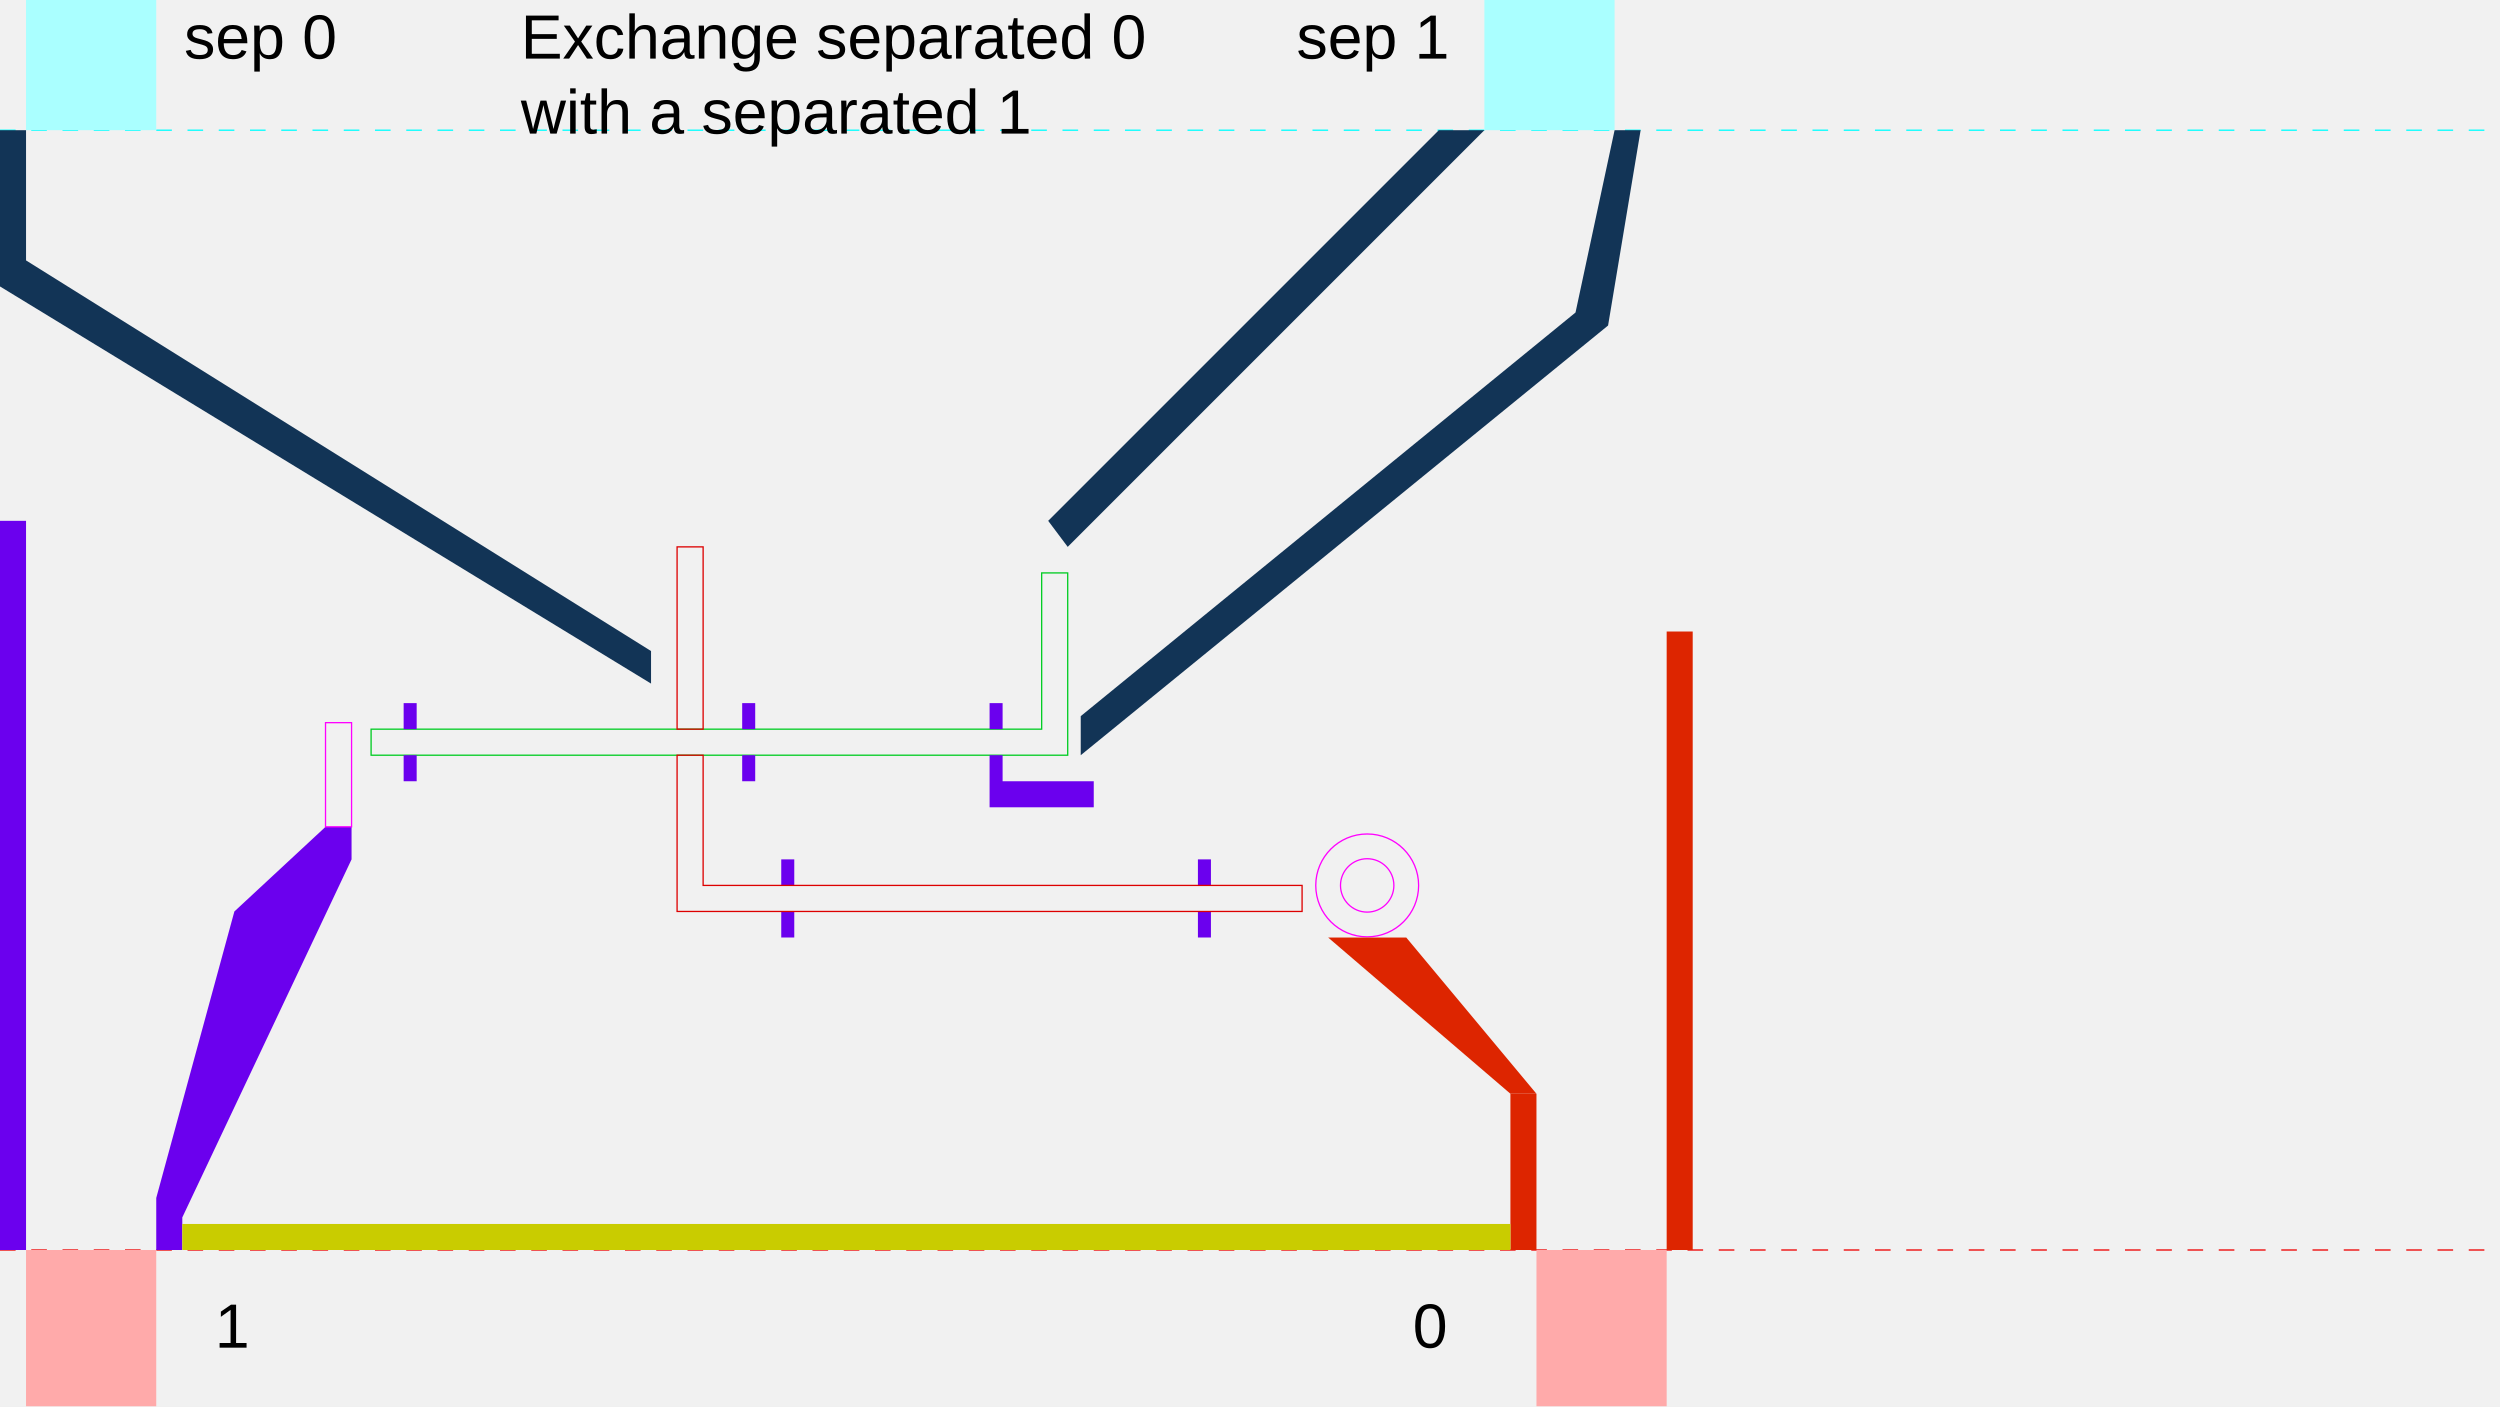
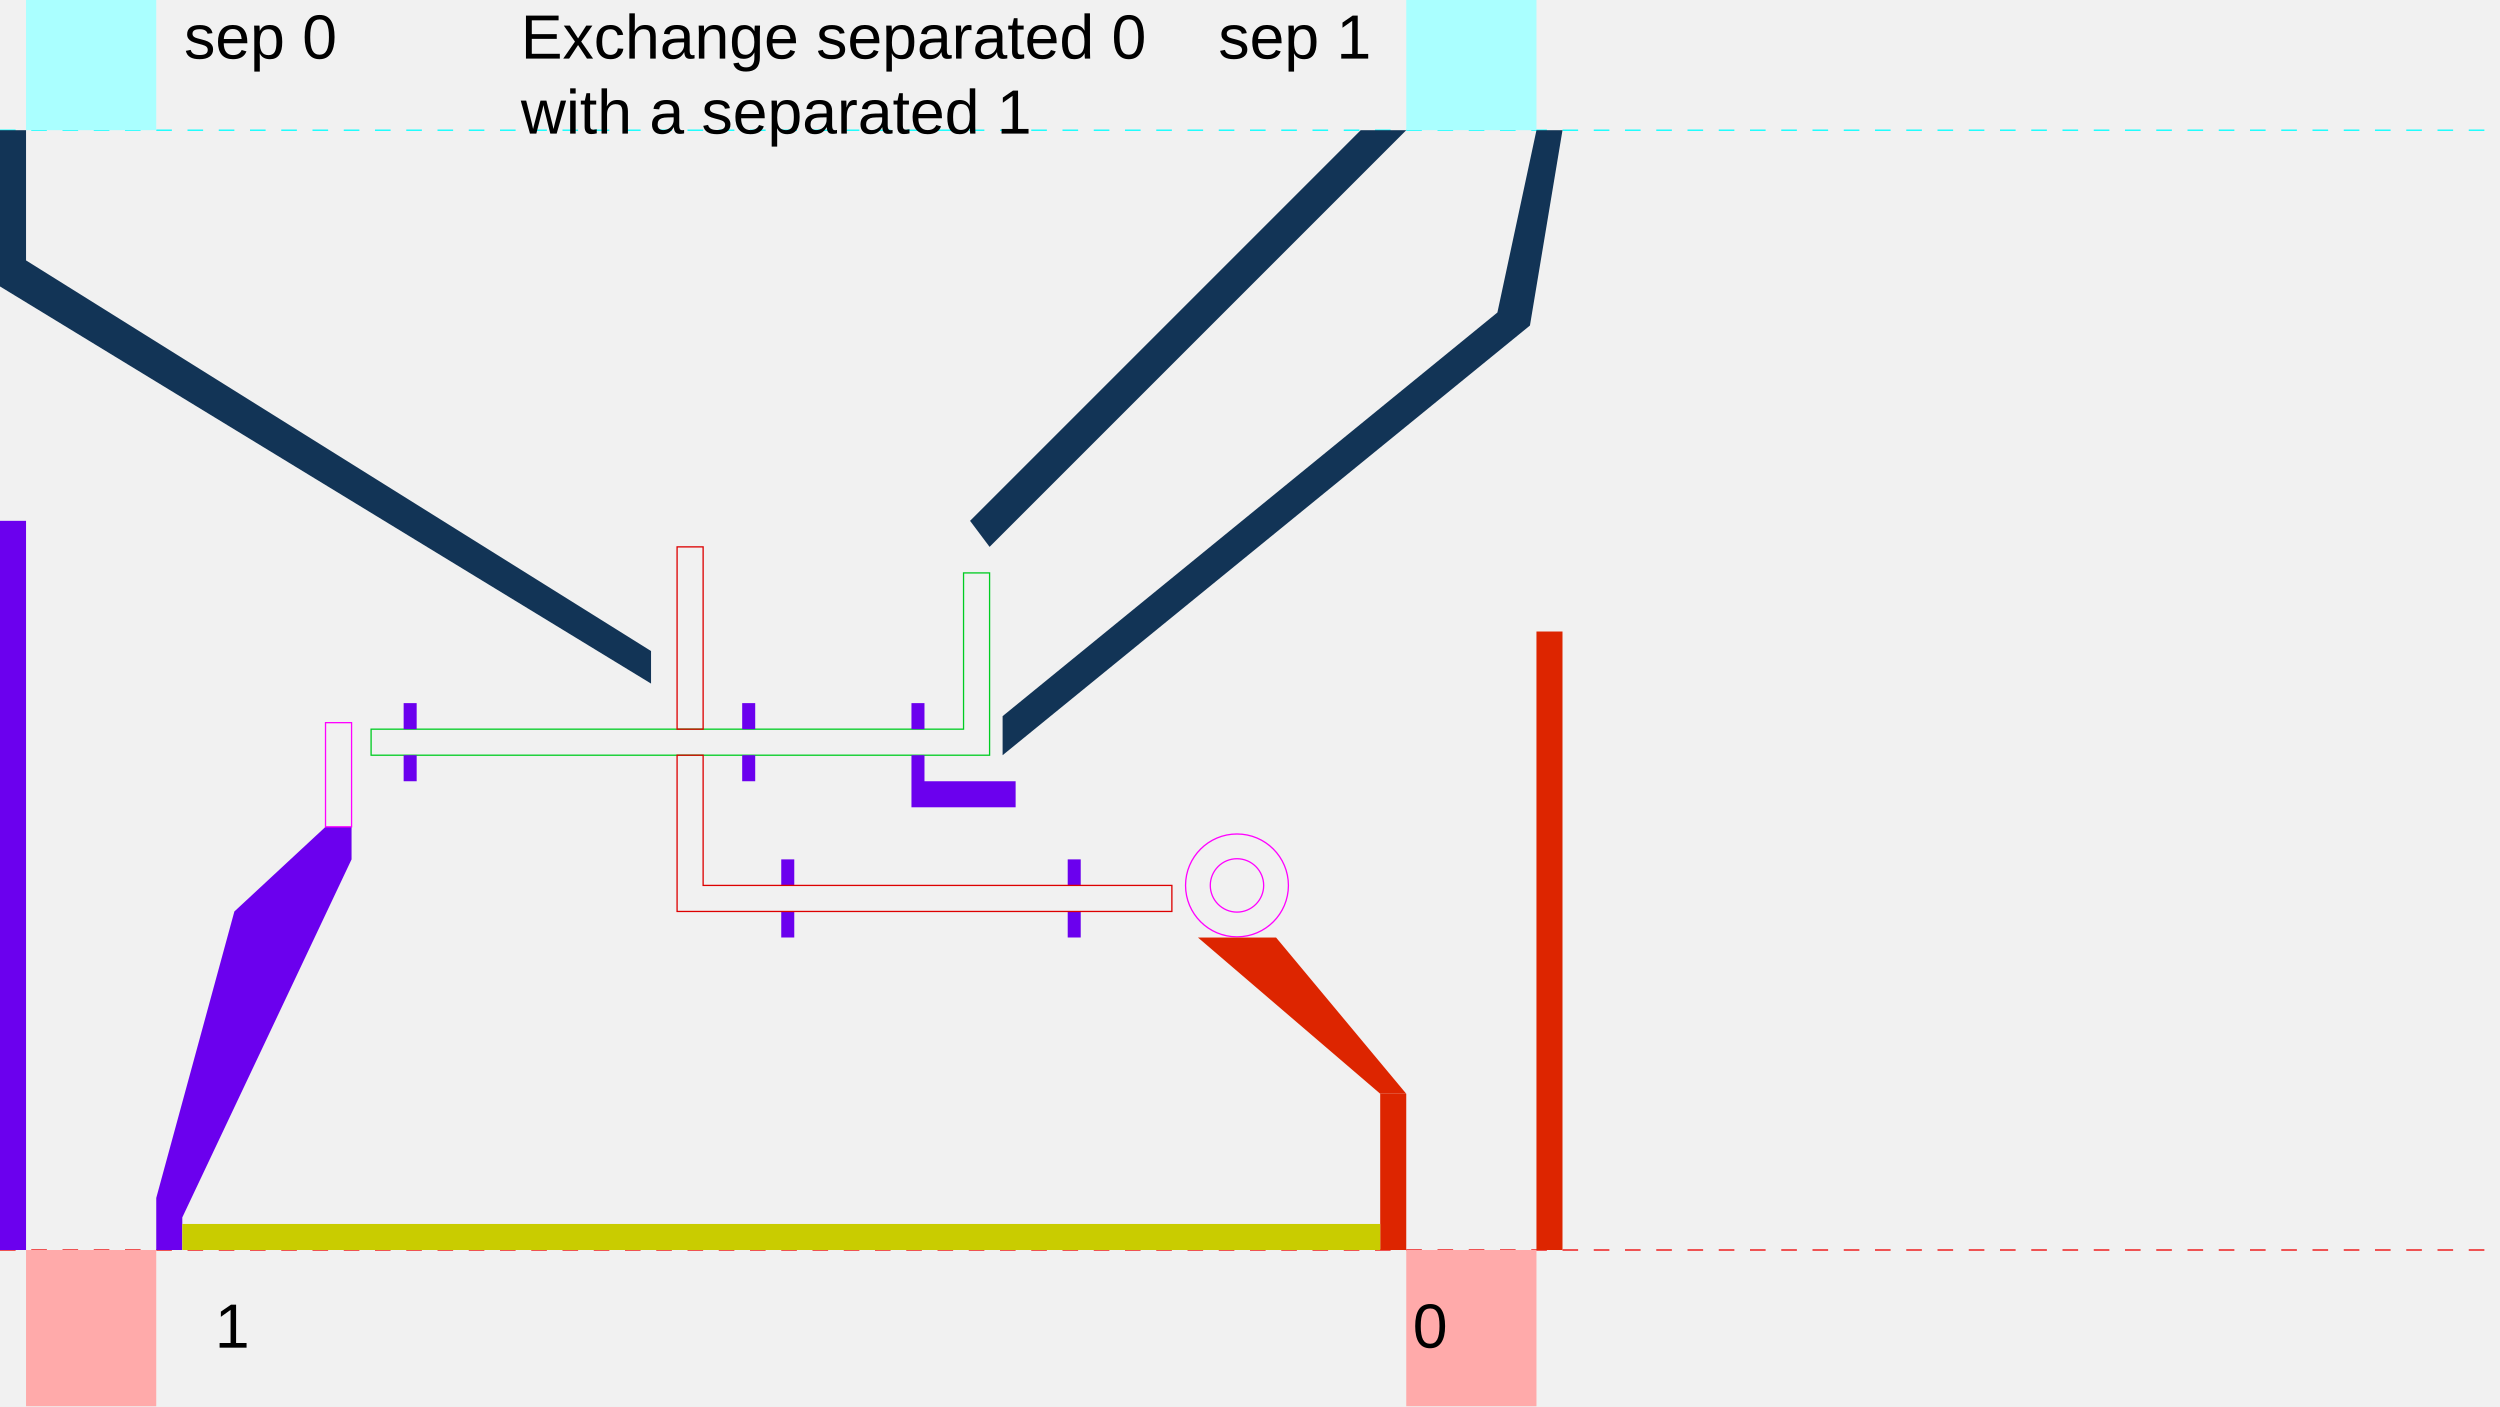
<svg xmlns="http://www.w3.org/2000/svg" id="Layer_1" width="1920" height="1080" version="1.1" viewBox="0 0 1920 1080">
  <g opacity=".05">
    <rect width="1920" height="1080" fill="#fff" />
  </g>
  <line y1="960" x2="1920" y2="960" fill="none" stroke="#e00" stroke-dasharray="12" stroke-miterlimit="10" />
  <line y1="100" x2="1920" y2="100" fill="none" stroke="aqua" stroke-dasharray="12" stroke-miterlimit="10" />
-   <rect x="1140" width="100" height="100" fill="#aff" />
-   <rect x="1180" y="960" width="100" height="120" fill="#faa" />
+   <rect x="1080" width="100" height="100" fill="#aff" />
+   <rect x="1080" y="960" width="100" height="120" fill="#faa" />
  <g isolation="isolate">
-     <text transform="translate(995.689 45)" font-family="ArialMT, Arial" font-size="48" isolation="isolate">
-       <tspan x="0" y="0">sep 1</tspan>
-     </text>
+     <g isolation="isolate">
+       <text transform="translate(935.689 45)" font-family="ArialMT, Arial" font-size="48" isolation="isolate">
+         <tspan x="0" y="0">sep 1</tspan>
+       </text>
+     </g>
  </g>
  <g isolation="isolate">
-     <text transform="translate(1085 1035)" font-family="ArialMT, Arial" font-size="48" isolation="isolate">
-       <tspan x="0" y="0">0</tspan>
-     </text>
+     <g isolation="isolate">
+       <text transform="translate(1085 1035)" font-family="ArialMT, Arial" font-size="48" isolation="isolate">
+         <tspan x="0" y="0">0</tspan>
+       </text>
+     </g>
  </g>
  <rect x="20" y="960" width="100" height="120" fill="#faa" />
  <g isolation="isolate">
-     <text transform="translate(165 1035)" font-family="ArialMT, Arial" font-size="48" isolation="isolate">
-       <tspan x="0" y="0">1</tspan>
-     </text>
+     <g isolation="isolate">
+       <text transform="translate(165 1035)" font-family="ArialMT, Arial" font-size="48" isolation="isolate">
+         <tspan x="0" y="0">1</tspan>
+       </text>
+     </g>
  </g>
  <rect x="20" width="100" height="100" fill="#aff" />
  <g isolation="isolate">
-     <text transform="translate(141.378 45)" font-family="ArialMT, Arial" font-size="48" isolation="isolate">
-       <tspan x="0" y="0">sep 0</tspan>
-     </text>
+     <g isolation="isolate">
+       <text transform="translate(141.378 45)" font-family="ArialMT, Arial" font-size="48" isolation="isolate">
+         <tspan x="0" y="0">sep 0</tspan>
+       </text>
+     </g>
  </g>
  <g isolation="isolate">
-     <text transform="translate(400 45)" font-family="ArialMT, Arial" font-size="48" isolation="isolate">
-       <tspan x="0" y="0">Exchange separated 0</tspan>
-     </text>
-     <text transform="translate(400 102.6)" font-family="ArialMT, Arial" font-size="48" isolation="isolate">
-       <tspan x="0" y="0">with a separated 1</tspan>
-     </text>
+     <g isolation="isolate">
+       <text transform="translate(400 45)" font-family="ArialMT, Arial" font-size="48" isolation="isolate">
+         <tspan x="0" y="0">Exchange separated 0</tspan>
+       </text>
+     </g>
+     <g isolation="isolate">
+       <text transform="translate(400 102.6)" font-family="ArialMT, Arial" font-size="48" isolation="isolate">
+         <tspan x="0" y="0">with a separated 1</tspan>
+       </text>
+     </g>
  </g>
  <polygon points="20 100 20 200 500 500 500 525 0 220 0 100 20 100" fill="#123456" />
-   <path d="M1050,641c21.505,0,39,17.495,39,39s-17.495,39-39,39-39-17.495-39-39,17.495-39,39-39M1050,701c11.579,0,21-9.421,21-21s-9.421-21-21-21-21,9.421-21,21,9.421,21,21,21M1050,640c-22.091,0-40,17.909-40,40s17.909,40,40,40,40-17.909,40-40-17.909-40-40-40h0ZM1050,700c-11.046,0-20-8.954-20-20s8.954-20,20-20,20,8.954,20,20-8.954,20-20,20h0Z" fill="#f0f" />
-   <polygon points="1080 720 1020 720 1160 840 1180 840 1080 720" fill="#dd2500" />
-   <rect x="1280" y="485" width="20" height="475" fill="#dd2500" />
-   <rect x="1160" y="840" width="20" height="120" fill="#dd2500" />
+   <path d="M950,641c21.505,0,39,17.495,39,39s-17.495,39-39,39-39-17.495-39-39,17.495-39,39-39M950,701c11.579,0,21-9.421,21-21s-9.421-21-21-21-21,9.421-21,21,9.421,21,21,21M950,640c-22.091,0-40,17.909-40,40s17.909,40,40,40,40-17.909,40-40-17.909-40-40-40h0ZM950,700c-11.046,0-20-8.954-20-20s8.954-20,20-20,20,8.954,20,20-8.954,20-20,20h0Z" fill="#f0f" />
+   <polygon points="980 720 920 720 1060 840 1080 840 980 720" fill="#dd2500" />
+   <rect x="1180" y="485" width="20" height="475" fill="#dd2500" />
+   <rect x="1060" y="840" width="20" height="120" fill="#dd2500" />
  <polygon points="250 635 180 700 120 920 120 960 140 960 140 935 270 660 270 635 250 635" fill="#6b00ee" />
-   <polygon points="1240 100 1210 240 830 550 830 580 1235 250 1260 100 1240 100" fill="#123456" />
+   <polygon points="1180 100 1150 240 770 550 770 580 1175 250 1200 100 1180 100" fill="#123456" />
  <rect y="400" width="20" height="560" fill="#6b00ee" />
-   <polygon points="820 580 285 580 285 560 800 560 800 440 820 440 820 580" fill="none" stroke="#0c2" stroke-miterlimit="10" />
+   <polygon points="760 580 285 580 285 560 740 560 740 440 760 440 760 580" fill="none" stroke="#0c2" stroke-miterlimit="10" />
  <rect x="310" y="580" width="10" height="20" fill="#6b00ee" />
  <rect x="570" y="580" width="10" height="20" fill="#6b00ee" />
  <rect x="310" y="540" width="10" height="20" fill="#6b00ee" />
-   <rect x="760" y="540" width="10" height="20" fill="#6b00ee" />
+   <rect x="700" y="540" width="10" height="20" fill="#6b00ee" />
  <rect x="570" y="540" width="10" height="20" fill="#6b00ee" />
-   <rect x="920" y="700" width="10" height="20" fill="#6b00ee" />
-   <rect x="920" y="660" width="10" height="20" fill="#6b00ee" />
+   <rect x="820" y="700" width="10" height="20" fill="#6b00ee" />
+   <rect x="820" y="660" width="10" height="20" fill="#6b00ee" />
  <rect x="600" y="700" width="10" height="20" fill="#6b00ee" />
  <rect x="600" y="660" width="10" height="20" fill="#6b00ee" />
-   <rect x="140" y="940" width="1020" height="20" fill="#c9cc00" />
-   <path d="M540,560h-20v-140h20v140ZM520,700h480v-20h-460v-100h-20v120Z" fill="none" stroke="#d00" stroke-miterlimit="10" />
+   <rect x="140" y="940" width="920" height="20" fill="#c9cc00" />
+   <path d="M540,560h-20v-140h20v140ZM520,700h380v-20h-360v-100h-20v120Z" fill="none" stroke="#d00" stroke-miterlimit="10" />
  <rect x="250" y="555" width="20" height="80" fill="none" stroke="#f0f" stroke-miterlimit="10" />
-   <polygon points="770 600 770 580 760 580 760 600 760 620 840 620 840 600 770 600" fill="#6b00ee" />
-   <polygon points="1105 100 805 400 820 420 1140 100 1105 100" fill="#123456" />
+   <polygon points="710 600 710 580 700 580 700 600 700 620 780 620 780 600 710 600" fill="#6b00ee" />
+   <polygon points="1045 100 745 400 760 420 1080 100 1045 100" fill="#123456" />
</svg>
